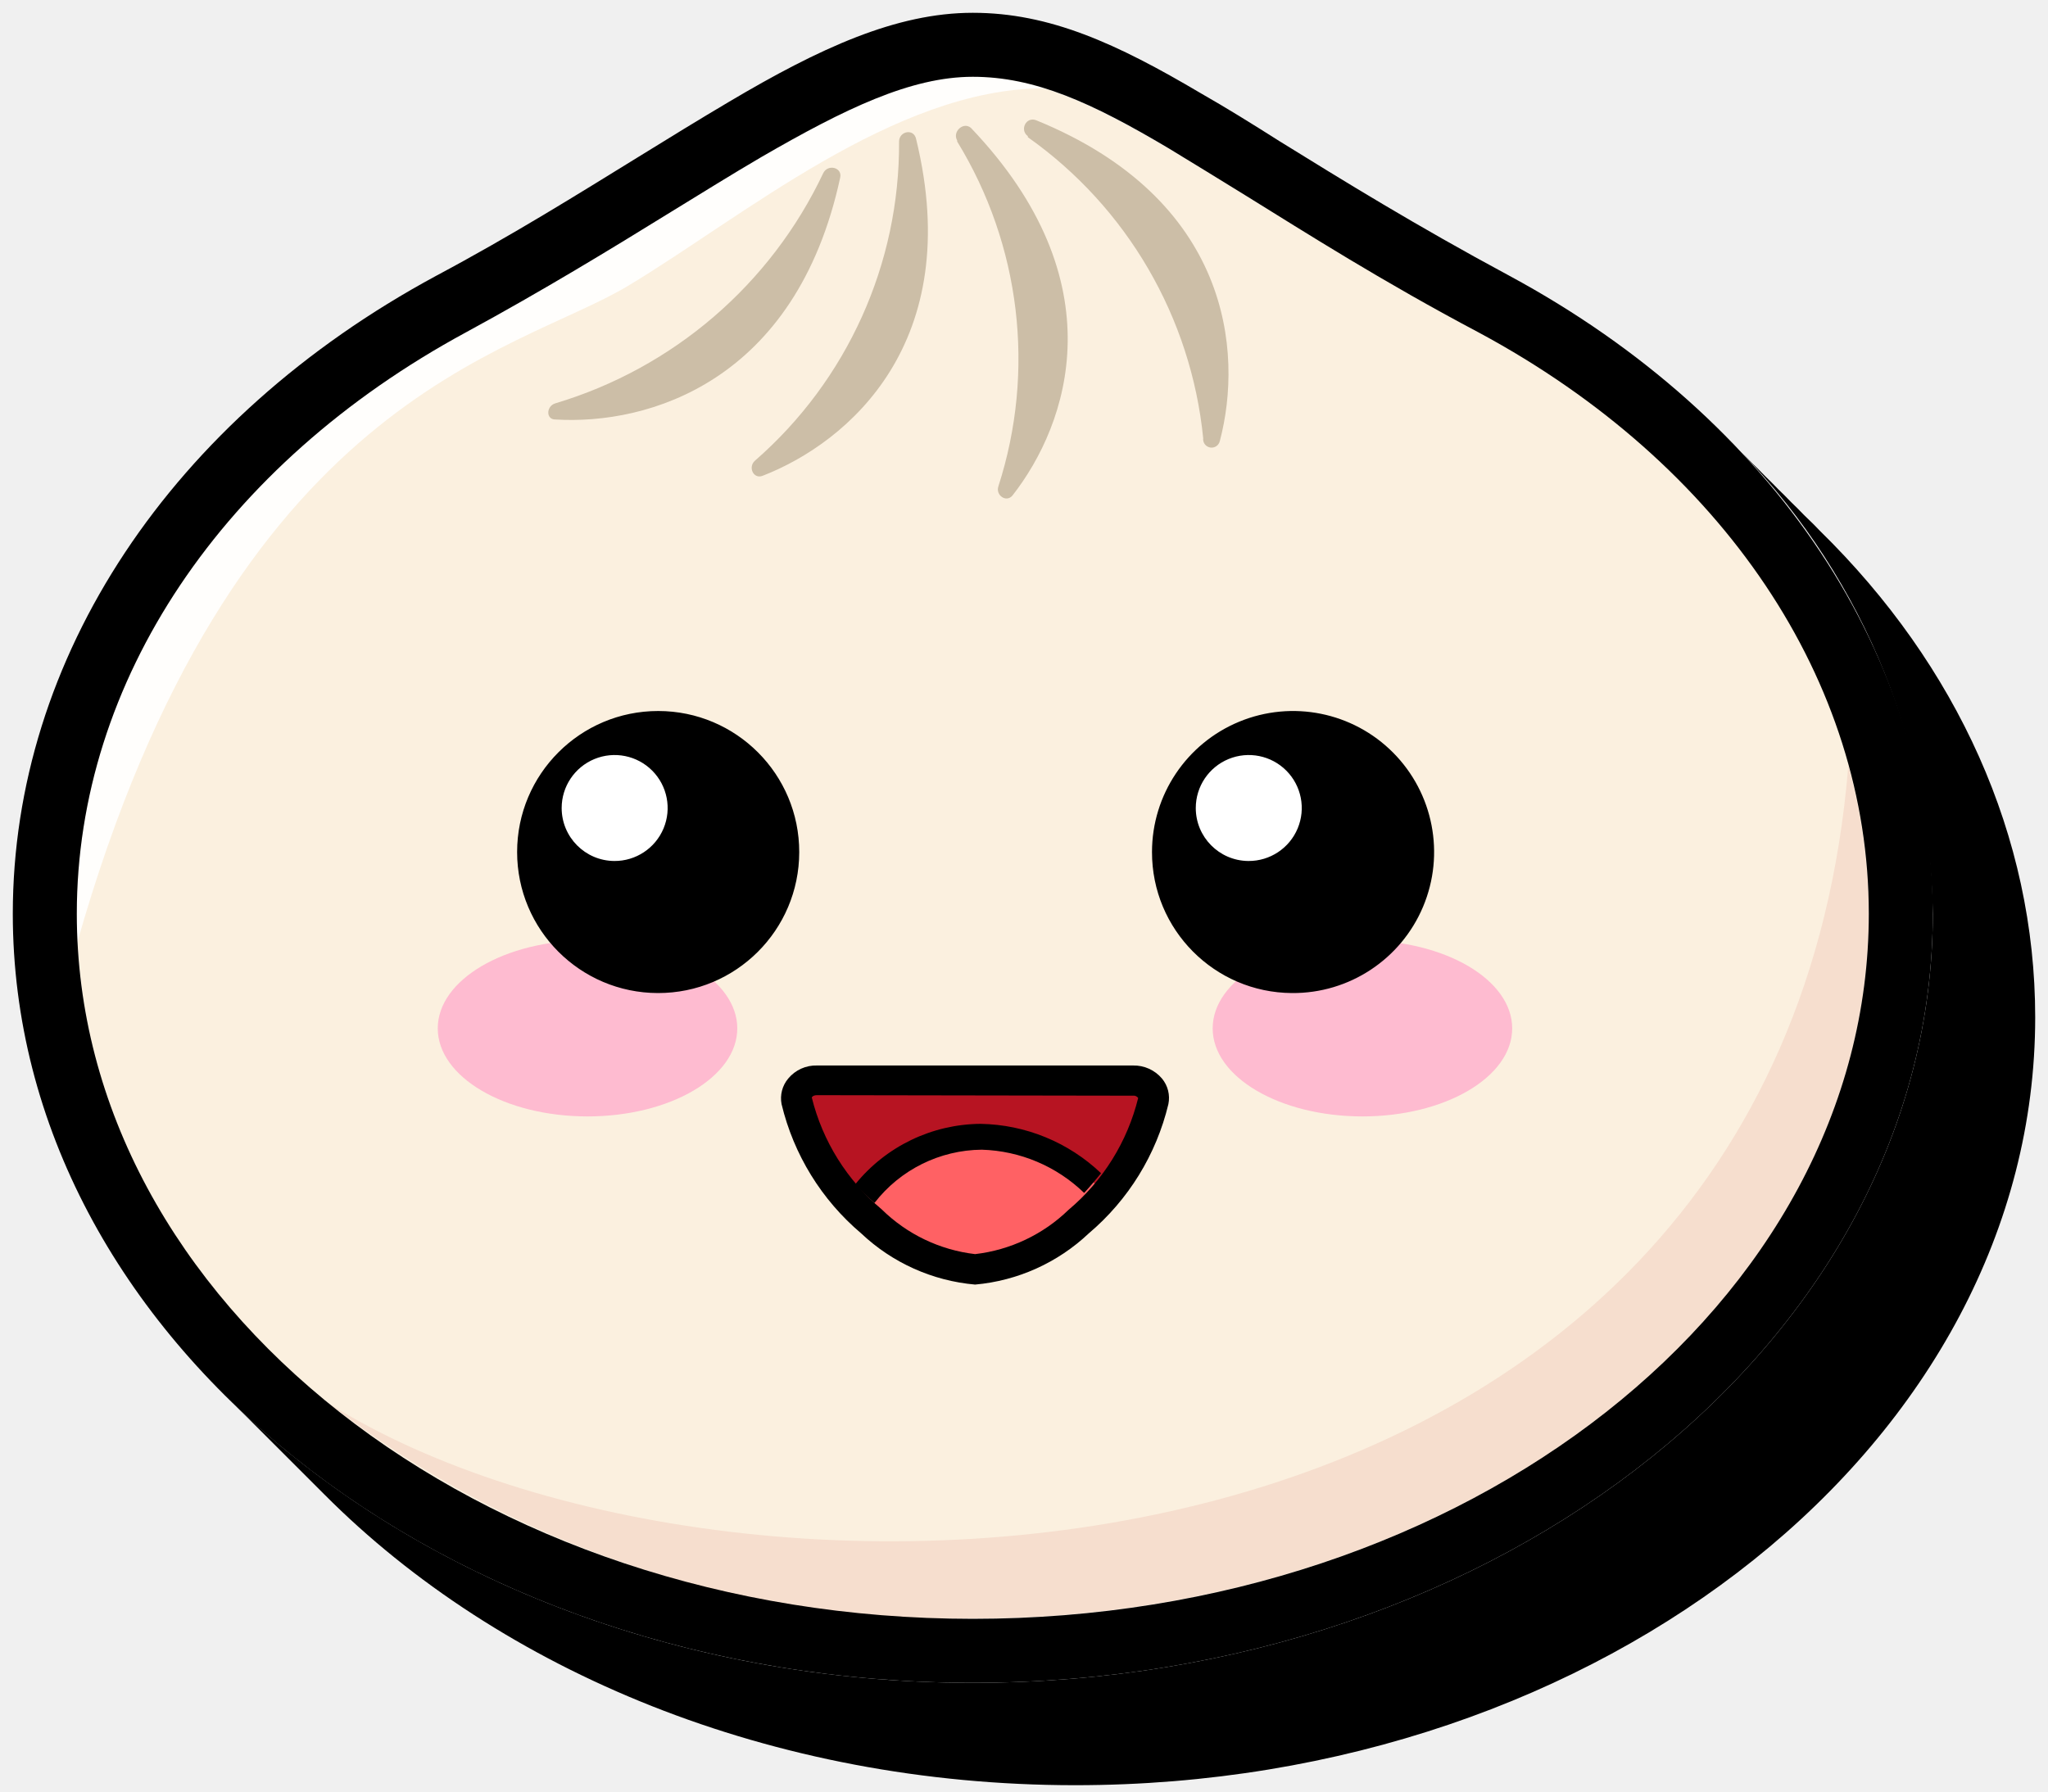
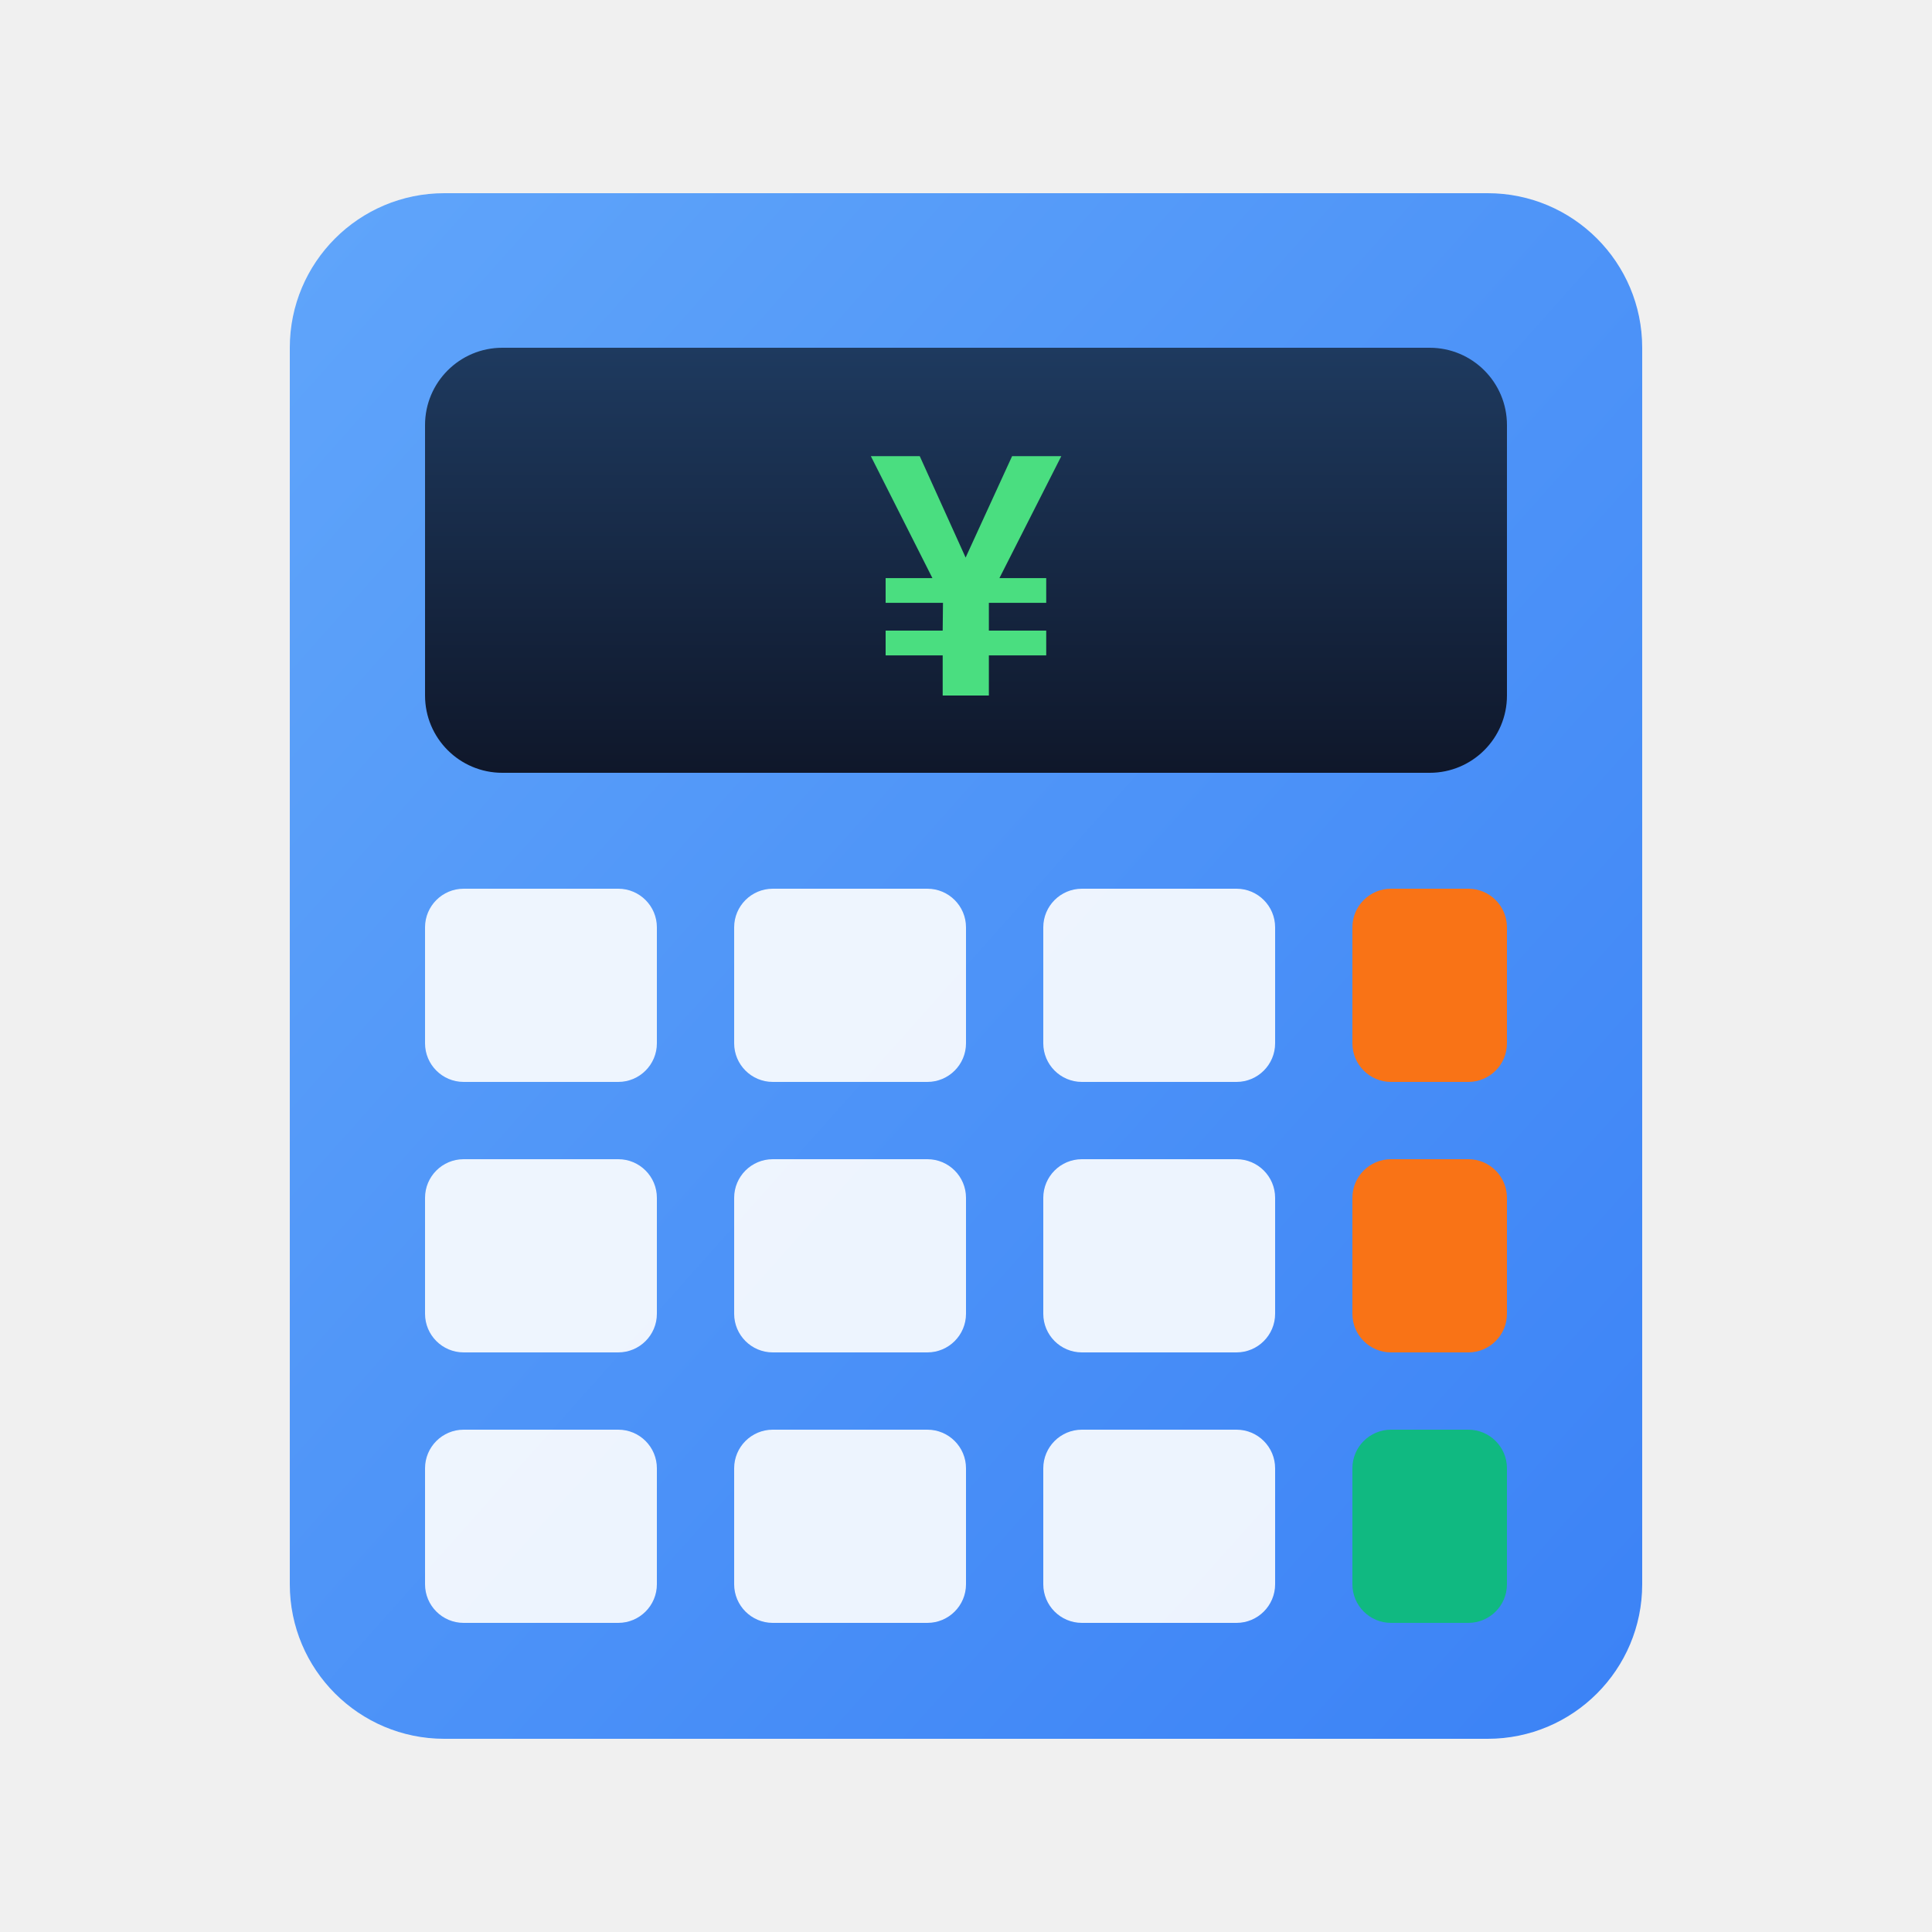
- <svg xmlns="http://www.w3.org/2000/svg" id="Bun" viewBox="0 0 80 70">
-   <path id="Shadow" d="M71.09,20.74c-.16-.17-.33-.34-.5-.5s-.33-.34-.5-.5-.33-.34-.5-.5-.33-.34-.5-.5-.33-.34-.5-.5-.33-.34-.5-.5-.33-.34-.5-.5A26.46,26.46,0,0,1,75.5,35.7c0,16.57-16.82,30.05-37.5,30.05-11.58,0-21.94-4.23-28.83-10.86l.5.5.5.5.5.5.5.5.5.5.5.5.5.5C19.55,65.3,30.14,69.75,42,69.75c20.68,0,37.5-13.48,37.5-30C79.5,32.69,76.46,26,71.09,20.74Z" />
-   <g id="Body">
-     <path id="Background" d="M73,35.7c0,15.21-15.67,27.54-35,27.54S3,50.91,3,35.7C3,26.27,9,17.94,18.22,13S33.18,3,38,3s8.94,4.13,19.78,10C67,17.94,73,26.27,73,35.7Z" style="fill:#fbf0df" />
-     <path id="Bottom_Shadow" data-name="Bottom Shadow" d="M73,35.7a21.67,21.67,0,0,0-.8-5.78c-2.73,33.3-43.35,34.9-59.32,24.94A40,40,0,0,0,38,63.24C57.3,63.24,73,50.89,73,35.7Z" style="fill:#f6dece" />
-     <path id="Light_Shine" data-name="Light Shine" d="M24.53,11.17C29,8.49,34.94,3.46,40.78,3.45A9.29,9.29,0,0,0,38,3c-2.42,0-5,1.25-8.25,3.13-1.13.66-2.3,1.39-3.54,2.15-2.33,1.44-5,3.07-8,4.7C8.69,18.13,3,26.62,3,35.7c0,.4,0,.8,0,1.19C9.06,15.48,20.07,13.85,24.53,11.17Z" style="fill:#fffefc" />
-     <path id="Top" d="M35.12,5.53A16.41,16.41,0,0,1,29.49,18c-.28.25-.06.73.3.59,3.37-1.31,7.92-5.23,6-13.14C35.71,5,35.12,5.12,35.12,5.53Zm2.27,0A16.24,16.24,0,0,1,39,19c-.12.35.31.65.55.36C41.74,16.56,43.65,11,37.93,5,37.64,4.74,37.19,5.14,37.39,5.49Zm2.76-.17A16.42,16.42,0,0,1,47,17.12a.33.33,0,0,0,.65.11c.92-3.49.4-9.44-7.17-12.53C40.08,4.54,39.82,5.08,40.15,5.32ZM21.69,15.76a16.94,16.94,0,0,0,10.47-9c.18-.36.75-.22.66.18-1.73,8-7.52,9.67-11.12,9.45C21.32,16.4,21.33,15.87,21.69,15.76Z" style="fill:#ccbea7;fill-rule:evenodd" />
-     <path id="Outline" d="M38,65.75C17.32,65.75.5,52.27.5,35.7c0-10,6.18-19.33,16.53-24.92,3-1.6,5.57-3.21,7.86-4.62,1.26-.78,2.45-1.51,3.6-2.19C32,1.89,35,.5,38,.5s5.62,1.2,8.9,3.14c1,.57,2,1.19,3.07,1.87,2.49,1.54,5.3,3.28,9,5.27C69.32,16.37,75.5,25.69,75.5,35.7,75.5,52.27,58.68,65.75,38,65.75ZM38,3c-2.42,0-5,1.25-8.25,3.13-1.13.66-2.3,1.39-3.54,2.15-2.33,1.44-5,3.07-8,4.7C8.69,18.13,3,26.62,3,35.7,3,50.89,18.7,63.25,38,63.25S73,50.89,73,35.7C73,26.62,67.31,18.13,57.78,13,54,11,51.05,9.12,48.66,7.64c-1.09-.67-2.09-1.29-3-1.84C42.63,4,40.42,3,38,3Z" />
-   </g>
-   <g id="Mouth">
-     <g id="Background-2" data-name="Background">
-       <path d="M45.05,43a8.93,8.93,0,0,1-2.92,4.71,6.81,6.81,0,0,1-4,1.88A6.84,6.84,0,0,1,34,47.71,8.93,8.93,0,0,1,31.12,43a.72.72,0,0,1,.8-.81H44.26A.72.72,0,0,1,45.05,43Z" style="fill:#b71422" />
-     </g>
-     <g id="Tongue">
-       <path id="Background-3" data-name="Background" d="M34,47.79a6.91,6.91,0,0,0,4.12,1.9,6.91,6.91,0,0,0,4.11-1.9,10.63,10.63,0,0,0,1-1.07,6.83,6.83,0,0,0-4.9-2.31,6.15,6.15,0,0,0-5,2.78C33.56,47.4,33.76,47.6,34,47.79Z" style="fill:#ff6164" />
-       <path id="Outline-2" data-name="Outline" d="M34.16,47a5.36,5.36,0,0,1,4.19-2.08,6,6,0,0,1,4,1.69c.23-.25.45-.51.66-.77a7,7,0,0,0-4.71-1.93,6.36,6.36,0,0,0-4.89,2.36A9.53,9.53,0,0,0,34.16,47Z" />
-     </g>
-     <path id="Outline-3" data-name="Outline" d="M38.09,50.19a7.42,7.42,0,0,1-4.45-2,9.52,9.52,0,0,1-3.11-5.05,1.2,1.2,0,0,1,.26-1,1.41,1.41,0,0,1,1.13-.51H44.26a1.44,1.44,0,0,1,1.13.51,1.19,1.19,0,0,1,.25,1h0a9.52,9.52,0,0,1-3.11,5.05A7.42,7.42,0,0,1,38.09,50.19Zm-6.17-7.4c-.16,0-.2.07-.21.09a8.29,8.29,0,0,0,2.73,4.37A6.23,6.23,0,0,0,38.09,49a6.28,6.28,0,0,0,3.65-1.73,8.3,8.3,0,0,0,2.72-4.37.21.21,0,0,0-.2-.09Z" />
-   </g>
-   <g id="Face">
-     <ellipse id="Right_Blush" data-name="Right Blush" cx="53.22" cy="40.18" rx="5.85" ry="3.44" style="fill:#febbd0" />
-     <ellipse id="Left_Bluch" data-name="Left Bluch" cx="22.95" cy="40.18" rx="5.85" ry="3.44" style="fill:#febbd0" />
-     <path id="Eyes" d="M25.7,38.8a5.51,5.51,0,1,0-5.5-5.51A5.51,5.51,0,0,0,25.7,38.8Zm24.77,0A5.51,5.51,0,1,0,45,33.29,5.5,5.5,0,0,0,50.47,38.8Z" style="fill-rule:evenodd" />
-     <path id="Iris" d="M24,33.64a2.07,2.07,0,1,0-2.06-2.07A2.07,2.07,0,0,0,24,33.64Zm24.77,0a2.07,2.07,0,1,0-2.06-2.07A2.07,2.07,0,0,0,48.75,33.64Z" style="fill:#fff;fill-rule:evenodd" />
-   </g>
+ <svg xmlns="http://www.w3.org/2000/svg" viewBox="0 0 100 100">
+   <defs>
+     <linearGradient id="taxGradient" x1="0%" y1="0%" x2="100%" y2="100%">
+       <stop offset="0%" style="stop-color:#60A5FA;stop-opacity:1" />
+       <stop offset="100%" style="stop-color:#3B82F6;stop-opacity:1" />
+     </linearGradient>
+     <linearGradient id="screenGradient" x1="0%" y1="0%" x2="0%" y2="100%">
+       <stop offset="0%" style="stop-color:#1E3A5F;stop-opacity:1" />
+       <stop offset="100%" style="stop-color:#0F172A;stop-opacity:1" />
+     </linearGradient>
+   </defs>
+   <rect x="15" y="10" width="70" height="80" rx="8" ry="8" fill="url(#taxGradient)" />
+   <rect x="22" y="18" width="56" height="22" rx="4" ry="4" fill="url(#screenGradient)" />
+   <text x="50" y="36" font-family="Arial, sans-serif" font-size="18" font-weight="bold" fill="#4ADE80" text-anchor="middle">¥</text>
+   <rect x="22" y="46" width="12" height="10" rx="2" ry="2" fill="rgba(255,255,255,0.9)" />
+   <rect x="38" y="46" width="12" height="10" rx="2" ry="2" fill="rgba(255,255,255,0.9)" />
+   <rect x="54" y="46" width="12" height="10" rx="2" ry="2" fill="rgba(255,255,255,0.9)" />
+   <rect x="70" y="46" width="8" height="10" rx="2" ry="2" fill="#F97316" />
+   <rect x="22" y="60" width="12" height="10" rx="2" ry="2" fill="rgba(255,255,255,0.9)" />
+   <rect x="38" y="60" width="12" height="10" rx="2" ry="2" fill="rgba(255,255,255,0.9)" />
+   <rect x="54" y="60" width="12" height="10" rx="2" ry="2" fill="rgba(255,255,255,0.9)" />
+   <rect x="70" y="60" width="8" height="10" rx="2" ry="2" fill="#F97316" />
+   <rect x="22" y="74" width="12" height="10" rx="2" ry="2" fill="rgba(255,255,255,0.9)" />
+   <rect x="38" y="74" width="12" height="10" rx="2" ry="2" fill="rgba(255,255,255,0.9)" />
+   <rect x="54" y="74" width="12" height="10" rx="2" ry="2" fill="rgba(255,255,255,0.9)" />
+   <rect x="70" y="74" width="8" height="10" rx="2" ry="2" fill="#10B981" />
</svg>
